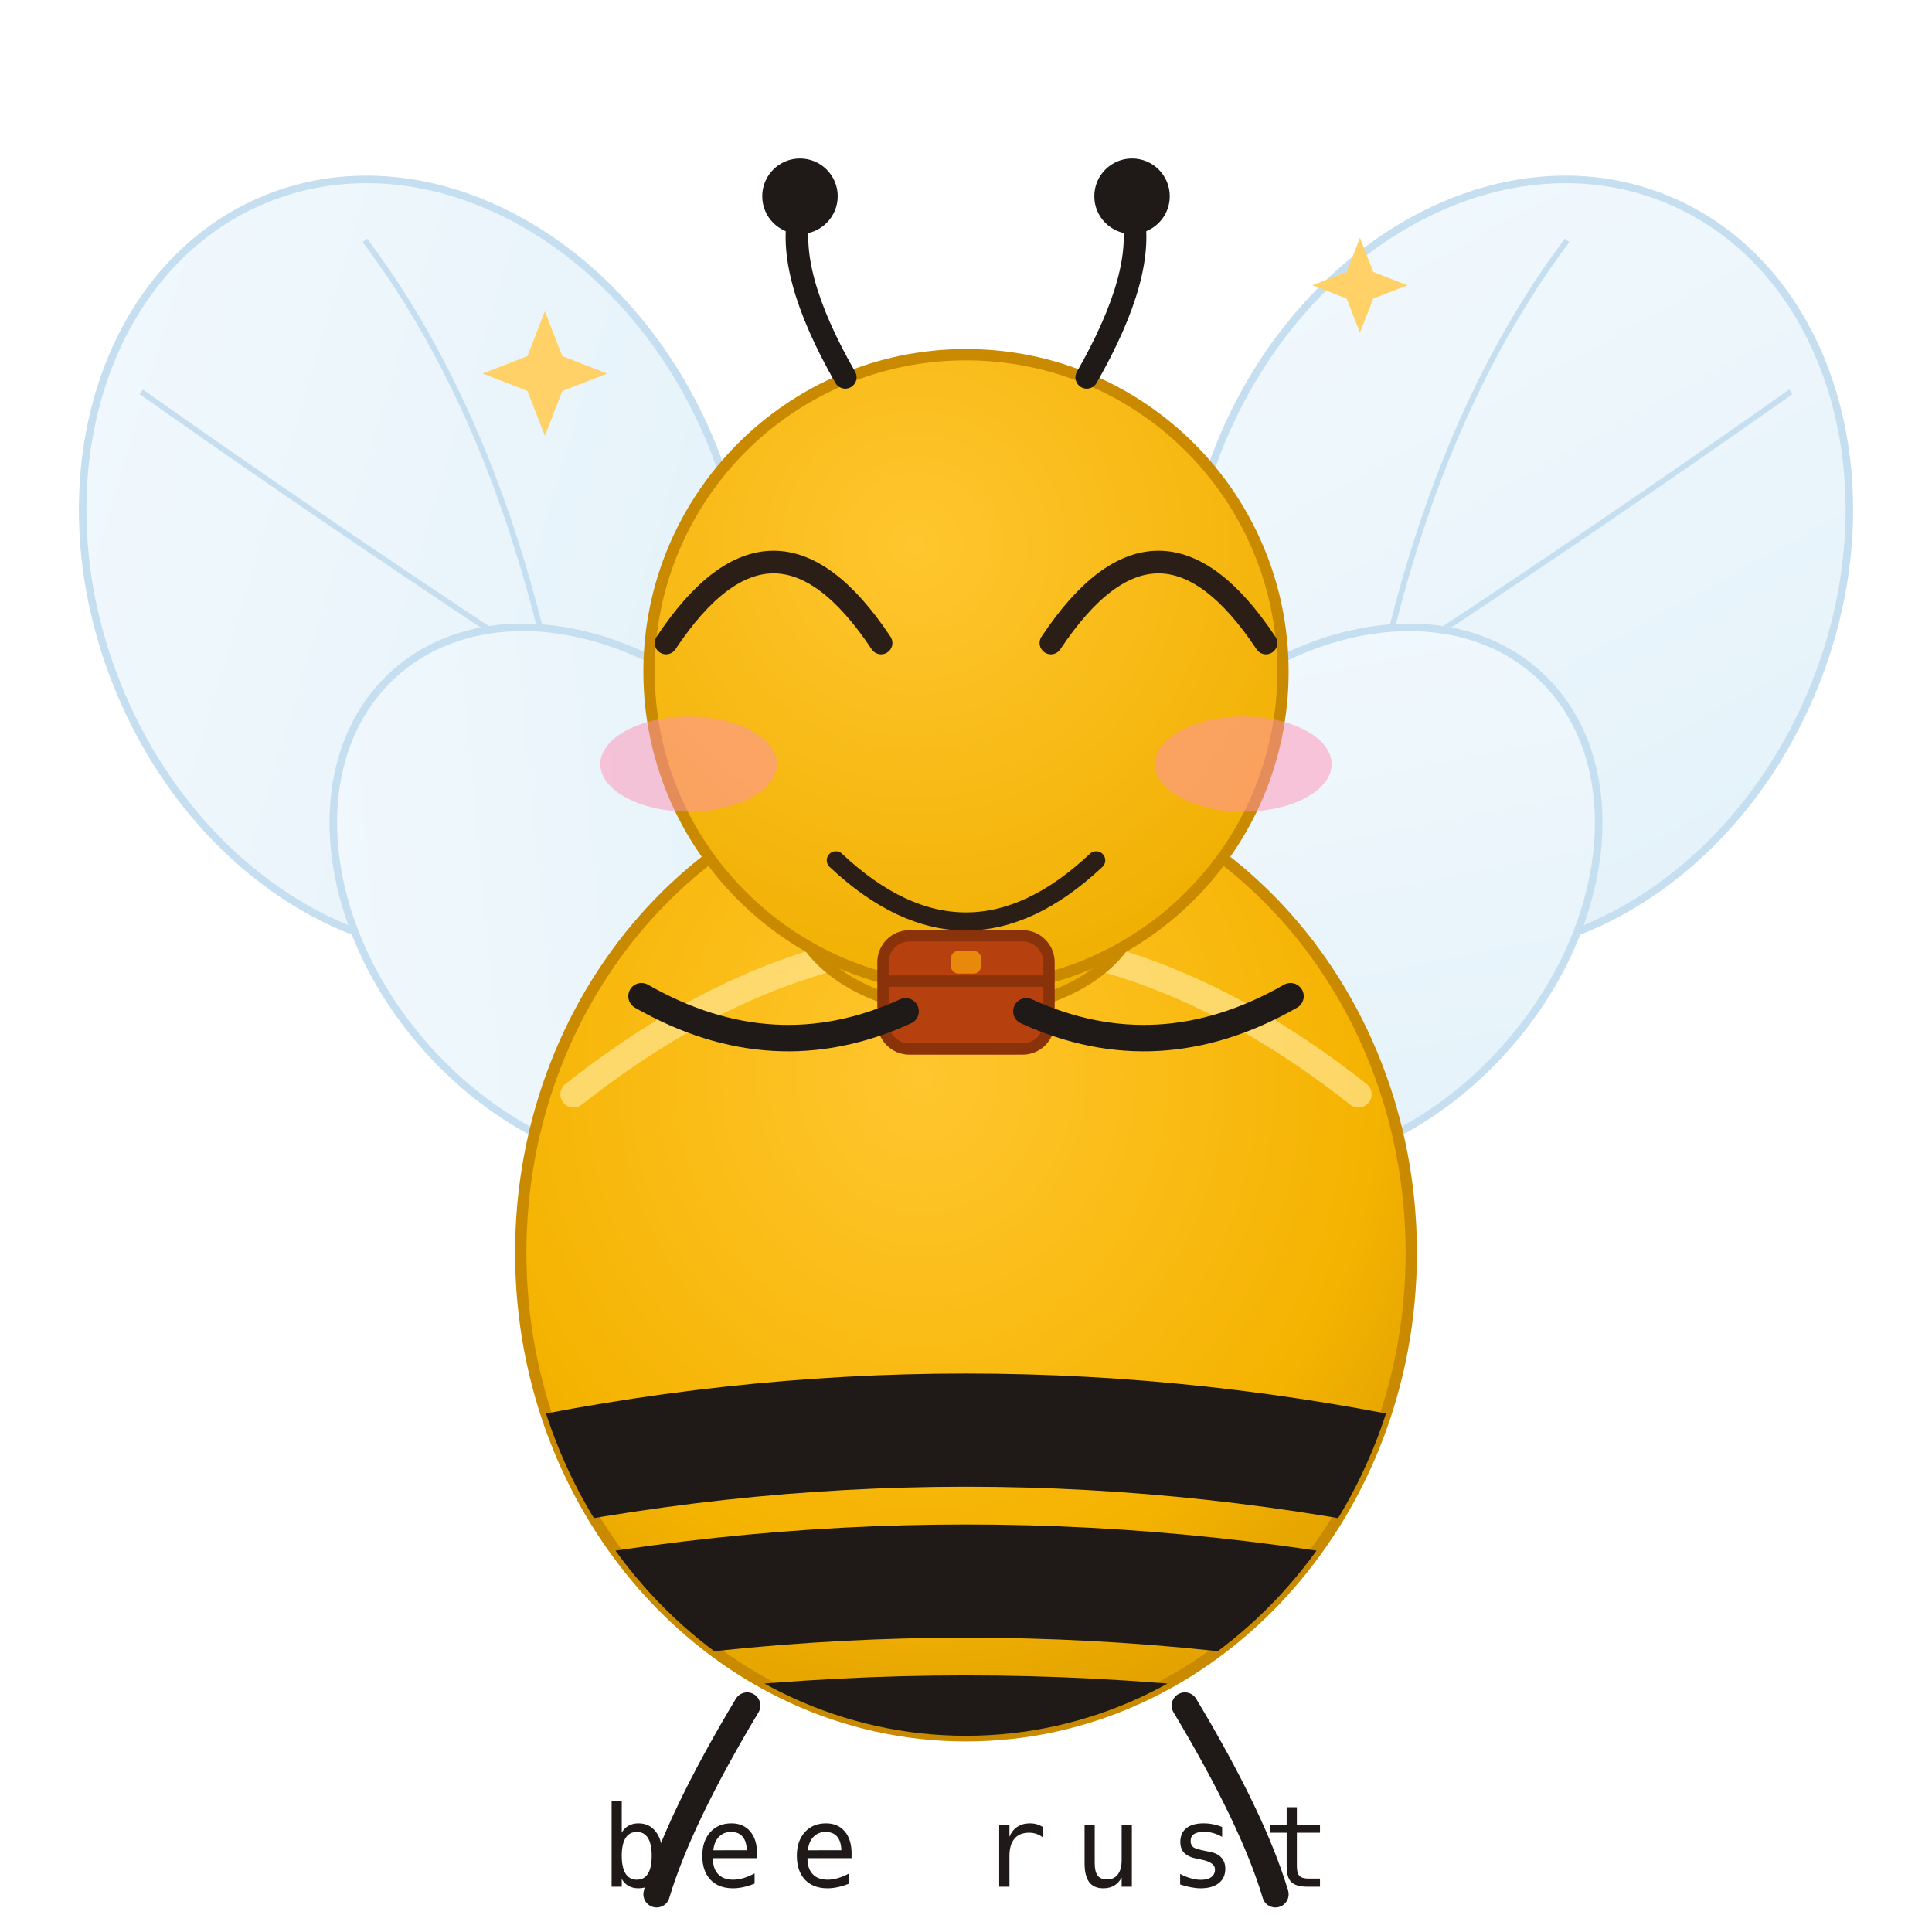
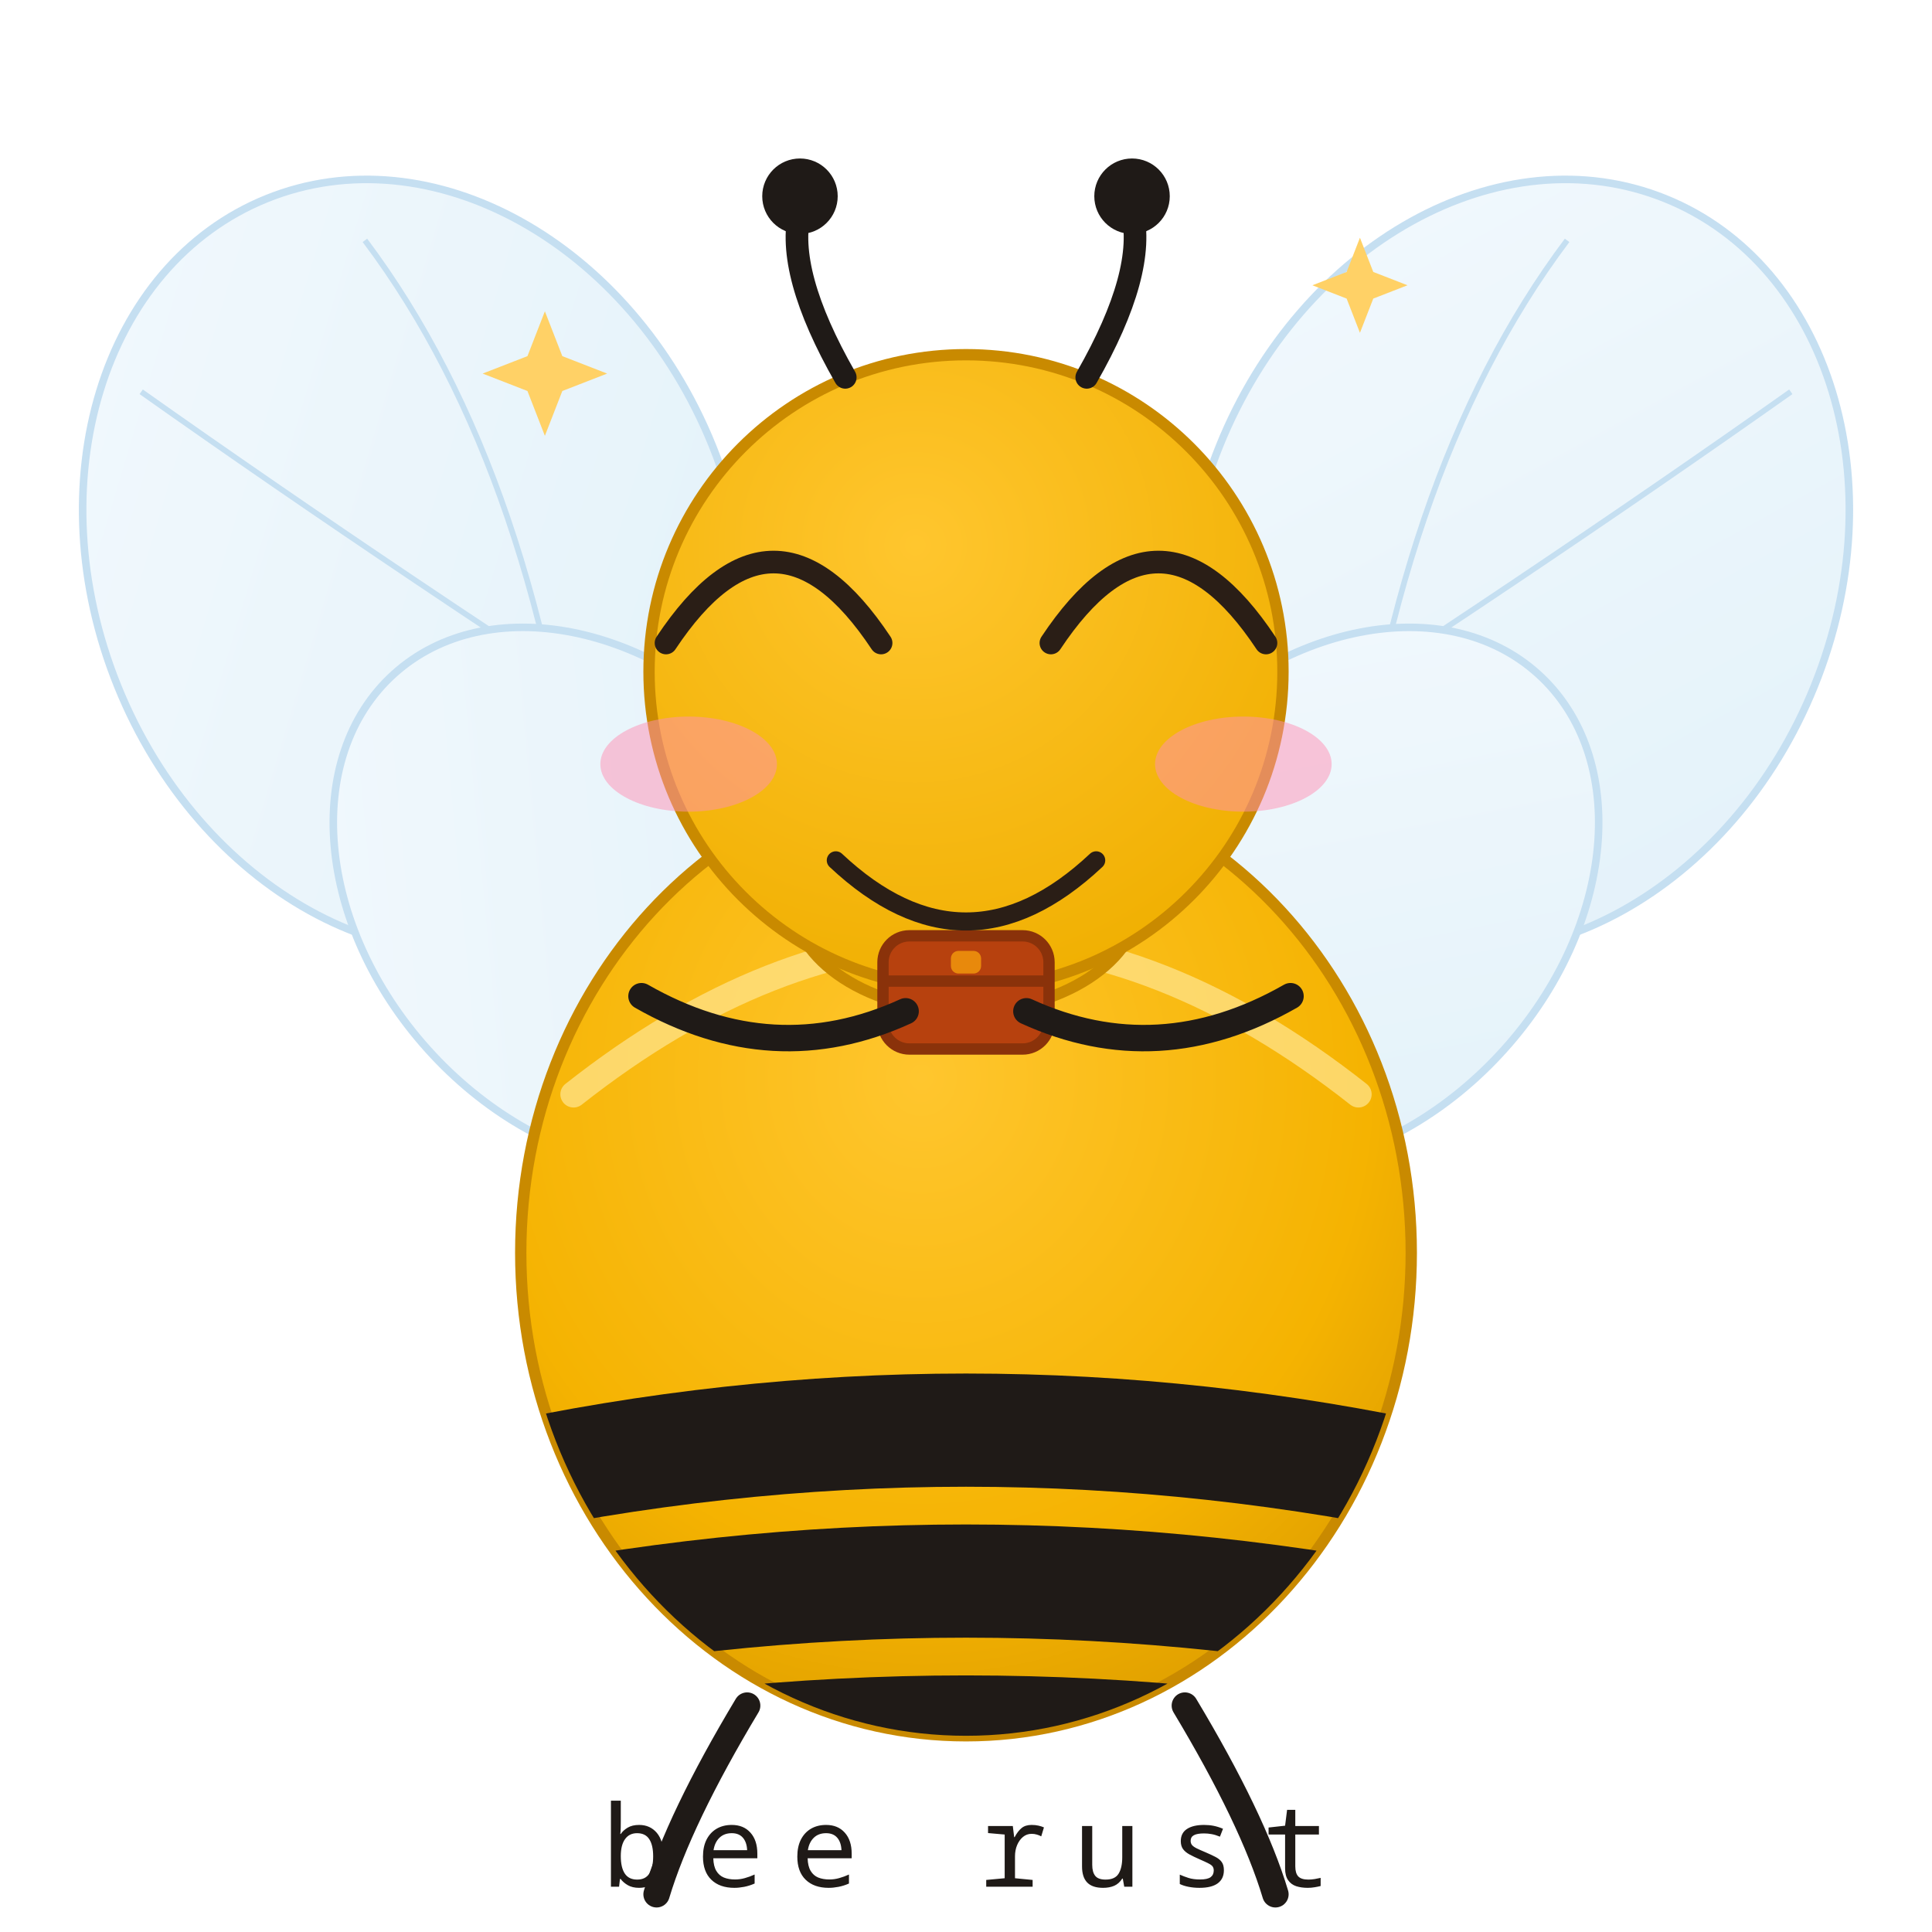
<svg xmlns="http://www.w3.org/2000/svg" viewBox="0 0 512 512" width="512" height="512" role="img" aria-label="Rusty · 笑 Smile">
  <style>
.ex-motion { animation: ex-bob 3.2s ease-in-out infinite; transform-box: fill-box; transform-origin: 50% 50%; }
.ex-anim-tear { animation: ex-tear 1.8s ease-in infinite; transform-box: fill-box; transform-origin: center; }
.ex-anim-sweat { animation: ex-tear 1.5s ease-in infinite; transform-box: fill-box; transform-origin: center; }
.ex-anim-heart { animation: ex-heart 2.2s ease-out infinite; transform-box: fill-box; transform-origin: center; }
.ex-anim-spark { animation: ex-spark 1.9s ease-in-out infinite; transform-box: fill-box; transform-origin: center; }
.ex-anim-rain { animation: ex-rain 1.4s linear infinite; transform-box: fill-box; transform-origin: center; }
.ex-anim-confetti { animation: ex-confetti 2.4s linear infinite; transform-box: fill-box; transform-origin: center; }
.ex-anim-pulse { animation: ex-pulse 1.6s ease-in-out infinite; transform-box: fill-box; transform-origin: center; }
.ex-anim-knock { animation: ex-knock 0.55s ease-in-out infinite; transform-box: fill-box; transform-origin: center; }
.ex-anim-knockline { animation: ex-knockline 0.55s ease-out infinite; transform-box: fill-box; transform-origin: center; }
.ex-anim-palm { animation: ex-palm 0.9s ease-in-out infinite; transform-box: fill-box; transform-origin: center; }
.ex-anim-steam { animation: ex-steam 1.8s ease-out infinite; transform-box: fill-box; transform-origin: center; }
.ex-anim-shock { animation: ex-shock 0.5s ease-in-out infinite; transform-box: fill-box; transform-origin: center; }
.ex-anim-please { animation: ex-please 1.4s ease-in-out infinite; transform-box: fill-box; transform-origin: center; }
.ex-anim-drift { animation: ex-drift 4.5s ease-in-out infinite; transform-box: fill-box; transform-origin: center; }
@keyframes ex-bob { 0%,100% { transform: translateY(0); } 50% { transform: translateY(-9.6px); } }
@keyframes ex-tear { 0% { transform: translateY(0); opacity: 0; } 18% { opacity: 1; } 100% { transform: translateY(33px); opacity: 0; } }
@keyframes ex-heart { 0% { transform: translateY(0) scale(.65); opacity: 0; } 20% { opacity: 1; } 100% { transform: translateY(-54px) scale(1.15); opacity: 0; } }
@keyframes ex-spark { 0%,100% { transform: scale(.6) rotate(0deg); opacity: .3; } 50% { transform: scale(1.15) rotate(25deg); opacity: 1; } }
@keyframes ex-rain { 0% { transform: translateY(0); opacity: 0; } 20% { opacity: 1; } 100% { transform: translateY(36px); opacity: 0; } }
@keyframes ex-confetti { 0% { transform: translateY(-10.5px) rotate(0deg); opacity: 1; } 100% { transform: translateY(48px) rotate(200deg); opacity: 0; } }
@keyframes ex-pulse { 0%,100% { transform: scale(1); opacity: .35; } 50% { transform: scale(1.18); opacity: .7; } }
@keyframes ex-knock { 0%,100% { transform: translateX(13.5px); } 35% { transform: translateX(0); } }
@keyframes ex-knockline { 0%,100% { transform: scaleX(.6); opacity: .35; } 35% { transform: scaleX(1); opacity: 1; } }
@keyframes ex-palm { 0%,100% { transform: translateY(0) rotate(0deg); } 50% { transform: translateY(-3.6px) rotate(-4deg); } }
@keyframes ex-steam { 0% { transform: translateY(0); opacity: .7; } 100% { transform: translateY(-27px); opacity: 0; } }
@keyframes ex-shock { 0%,100% { transform: scaleX(.7); opacity: .4; } 50% { transform: scaleX(1.25); opacity: 1; } }
@keyframes ex-please { 0%,100% { transform: translateY(0); } 50% { transform: translateY(-5.4px); } }
@keyframes ex-drift { 0%,100% { transform: translateY(0); } 50% { transform: translateY(-6px); } }
@media (prefers-reduced-motion: reduce) {
  .ex-motion, [class*="ex-anim-"] { animation: none !important; }
}
</style>
  <g class="ex-motion ex-smile">
    <g class="ex-base">
      <defs>
        <radialGradient id="bellyGrad" cx="45%" cy="32%" r="72%">
          <stop offset="0%" stop-color="#FFC62E" />
          <stop offset="70%" stop-color="#F5B301">
        
      </stop>
          <stop offset="100%" stop-color="#DE9E00" />
        </radialGradient>
        <radialGradient id="headGrad" cx="42%" cy="30%" r="75%">
          <stop offset="0%" stop-color="#FFC62E" />
          <stop offset="100%" stop-color="#F0AF00" />
        </radialGradient>
        <linearGradient id="wingGrad" x1="0" y1="0" x2="1" y2="1">
          <stop offset="0%" stop-color="#EAF5FC" />
          <stop offset="100%" stop-color="#CFE8F5" />
        </linearGradient>
        <clipPath id="bellyClip">
          <ellipse cx="256" cy="332" rx="118" ry="128" />
        </clipPath>
      </defs>
      <g>
        <g fill="url(#wingGrad)" stroke="#9FC9E8" stroke-width="2" opacity="0.6">
          <g>
            <ellipse cx="110" cy="150" rx="85" ry="105" transform="rotate(-22 110 150)" />
            <path d="M60 80 Q105 150 165 235" fill="none" stroke-width="1.5" transform="rotate(-22 110 150)" />
            <path d="M130 65 Q150 140 120 245" fill="none" stroke-width="1.5" transform="rotate(-22 110 150)" />
          </g>
          <g>
            <ellipse cx="402" cy="150" rx="85" ry="105" transform="rotate(22 402 150)" />
            <path d="M452 80 Q407 150 347 235" fill="none" stroke-width="1.5" transform="rotate(22 402 150)" />
            <path d="M382 65 Q362 140 392 245" fill="none" stroke-width="1.5" transform="rotate(22 402 150)" />
          </g>
          <g>
            <ellipse cx="158" cy="238" rx="60" ry="80" transform="rotate(-42 158 238)" />
          </g>
          <g>
            <ellipse cx="354" cy="238" rx="60" ry="80" transform="rotate(42 354 238)" />
          </g>
        </g>
        <g stroke="#1F1A17" stroke-width="7" stroke-linecap="round" fill="none">
          <path d="M198 452 Q180 482 174 502" />
          <path d="M314 452 Q332 482 338 502" />
        </g>
        <g>
          <ellipse cx="256" cy="332" rx="118" ry="128" fill="url(#bellyGrad)" stroke="#C98A00" stroke-width="3" />
          <path d="M152 290 Q256 208 360 290" fill="none" stroke="#FFE38A" stroke-width="7" stroke-linecap="round" opacity="0.75">
      
    </path>
          <g clip-path="url(#bellyClip)">
            <path d="M128 378 Q256 350 384 378 L384 408 Q256 380 128 408 Z" fill="#1F1A17" />
            <path d="M124 418 Q256 390 388 418 L388 448 Q256 420 124 448 Z" fill="#1F1A17" />
            <path d="M120 458 Q256 430 392 458 L392 486 Q256 460 120 486 Z" fill="#1F1A17" />
          </g>
        </g>
        <ellipse cx="256" cy="238" rx="46" ry="30" fill="url(#headGrad)" stroke="#C98A00" stroke-width="3" />
        <circle cx="256" cy="178" r="84" fill="url(#headGrad)" stroke="#C98A00" stroke-width="3" />
        <g stroke="#1F1A17" stroke-width="6" stroke-linecap="round" fill="#1F1A17">
          <path d="M224 100 Q208 72 212 56" fill="none" />
          <circle cx="212" cy="52" r="7" />
          <path d="M288 100 Q304 72 300 56" fill="none" />
          <circle cx="300" cy="52" r="7" />
        </g>
        <g>
          <rect x="234" y="248" width="44" height="30" rx="7" fill="#B7410E" stroke="#8A320A" stroke-width="3" />
          <path d="M234 260 L278 260" stroke="#8A320A" stroke-width="3" />
          <rect x="252" y="252" width="8" height="6" rx="2" fill="#E8890C" />
          <path d="M170 264 Q205 284 240 268" fill="none" stroke="#1F1A17" stroke-width="7" stroke-linecap="round" />
          <path d="M342 264 Q307 284 272 268" fill="none" stroke="#1F1A17" stroke-width="7" stroke-linecap="round" />
        </g>
-         <text x="256" y="500" text-anchor="middle" font-family="ui-monospace,SFMono-Regular,Menlo,monospace" font-size="30" letter-spacing="7" fill="#1F1A17">bee rust</text>
+         <text x="256" y="500" text-anchor="middle" font-family="'JetBrains Mono','Noto Sans Mono','DejaVu Sans Mono',ui-monospace,monospace" font-size="30" letter-spacing="7" fill="#1F1A17">bee rust</text>
      </g>
    </g>
    <g class="ex-face">
      <path d="M 176.5,170.4 Q 205,127.5 233.5,170.4" fill="none" stroke="#2A1E16" stroke-width="6" stroke-linecap="round" />
      <path d="M 278.5,170.4 Q 307,127.5 335.5,170.4" fill="none" stroke="#2A1E16" stroke-width="6" stroke-linecap="round" />
      <path d="M 221.5,228 Q 256,260.4 290.5,228" fill="none" stroke="#2A1E16" stroke-width="4.8" stroke-linecap="round" />
      <ellipse cx="182.5" cy="202.5" rx="23.4" ry="12.6" fill="#FF8FB3" opacity="0.5" />
      <ellipse cx="329.5" cy="202.5" rx="23.4" ry="12.6" fill="#FF8FB3" opacity="0.5" />
      <path class="ex-anim-spark" style="animation-delay:0.0s" d="M 144.4,82.5 L 149.02,94.38 L 160.9,99 L 149.02,103.62 L 144.4,115.5 L 139.78,103.62 L 127.9,99 L 139.78,94.38 Z" fill="#FFD166" />
      <path class="ex-anim-spark" style="animation-delay:0.5s" d="M 360.4,63 L 363.93,72.07 L 373,75.6 L 363.93,79.13 L 360.4,88.2 L 356.87,79.13 L 347.8,75.6 L 356.87,72.07 Z" fill="#FFD166" />
    </g>
  </g>
</svg>
